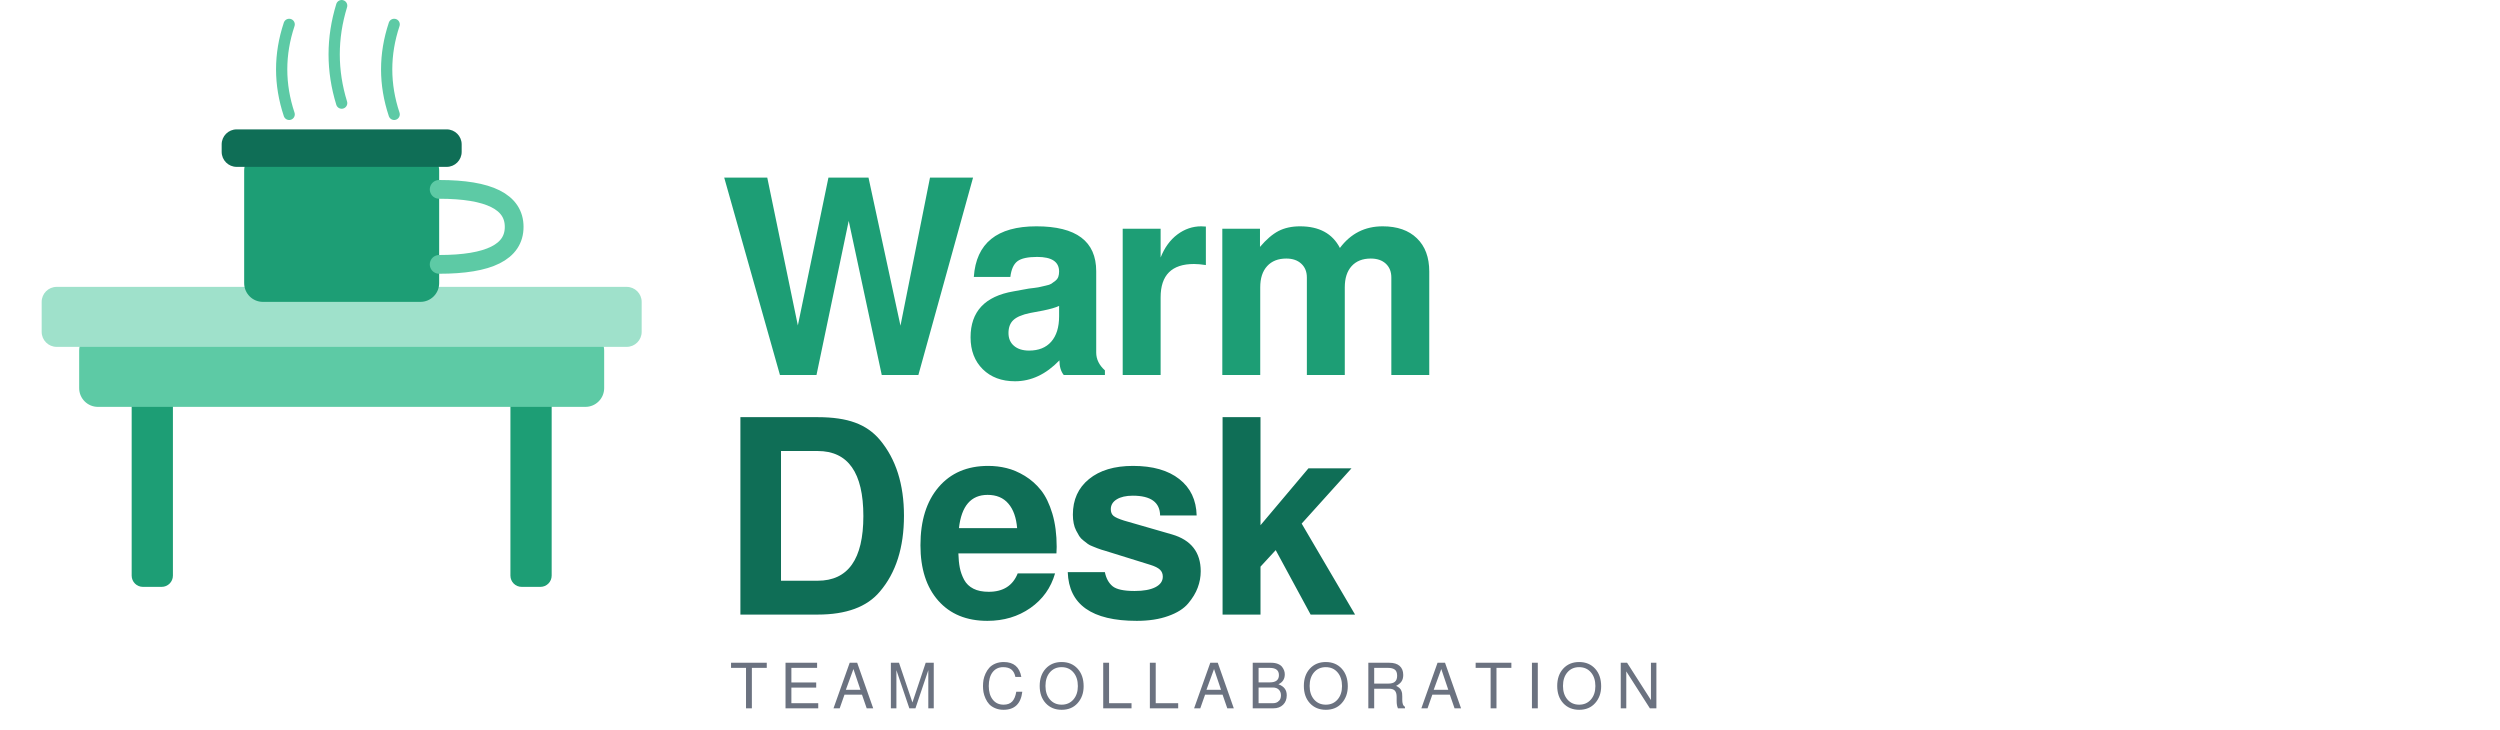
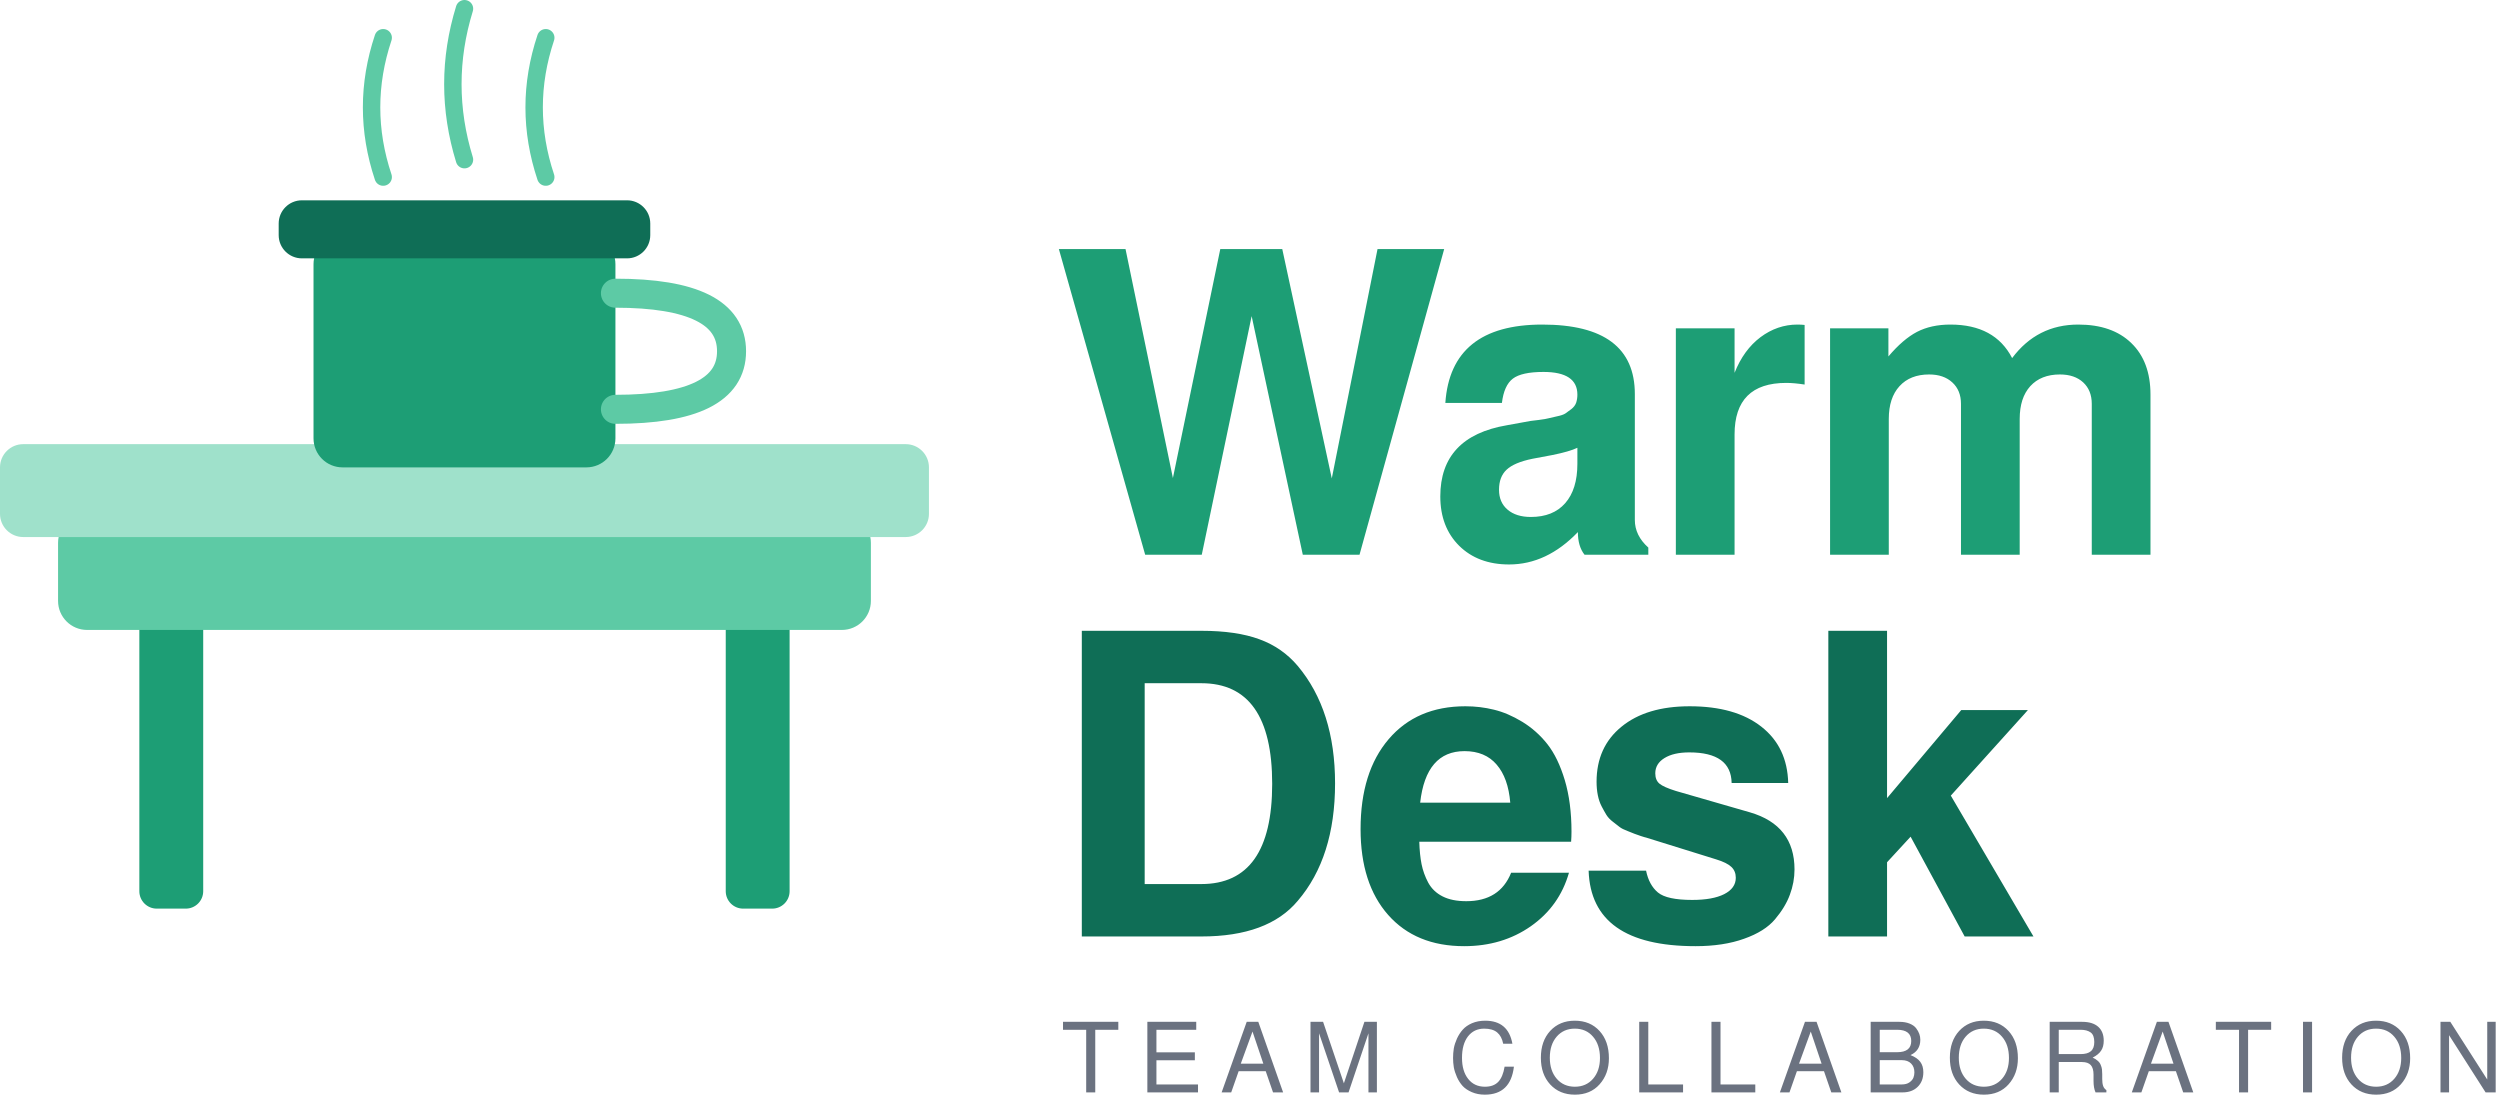
- <svg xmlns="http://www.w3.org/2000/svg" width="480" height="140" viewBox="0 0 480 140">
-   <defs>
-     <style>
+ <svg xmlns="http://www.w3.org/2000/svg" width="310.028" height="136.276" viewBox="0 0 310.028 136.276" version="1.1" id="svg11">
+   <defs id="defs1">
+     <style id="style1">
      .desk-top { fill: #9FE1CB; }
      .desk-body { fill: #5DCAA5; }
      .desk-leg { fill: #1D9E75; }
      .steam { stroke: #5DCAA5; }
      .cup-body { fill: #1D9E75; }
      .cup-rim { fill: #0F6E56; }
      .cup-handle { stroke: #5DCAA5; }
    </style>
  </defs>
-   <g transform="translate(8, 0) scale(0.72)">
-     <rect class="desk-leg" x="24" y="104.5" width="11" height="52" rx="3" />
-     <rect class="desk-leg" x="125" y="104.5" width="11" height="52" rx="3" />
-     <rect class="desk-body" x="10" y="88.5" width="140" height="20" rx="5" />
-     <rect class="desk-top" x="0" y="76.5" width="160" height="16" rx="4" />
-     <rect class="cup-body" x="54" y="40.5" width="52" height="40" rx="5" />
-     <rect class="cup-rim" x="48" y="34.5" width="64" height="10" rx="4" />
-     <path d="m 106,50.5 q 20,0 20,10 0,10 -20,10" fill="none" class="cup-handle" stroke-width="5" stroke-linecap="round" />
-     <path class="steam" d="m 66,30.5 q -4,-12 0,-24" fill="none" stroke-width="3" stroke-linecap="round" />
-     <path class="steam" d="m 80,27.5 q -4,-13 0,-26" fill="none" stroke-width="3" stroke-linecap="round" />
-     <path class="steam" d="m 94,30.5 q -4,-12 0,-24" fill="none" stroke-width="3" stroke-linecap="round" />
+   <g transform="scale(0.72)" id="g9">
+     <rect class="desk-leg" x="24" y="104.5" width="11" height="52" rx="3" id="rect1" />
+     <rect class="desk-leg" x="125" y="104.5" width="11" height="52" rx="3" id="rect2" />
+     <rect class="desk-body" x="10" y="88.5" width="140" height="20" rx="5" id="rect3" />
+     <rect class="desk-top" x="0" y="76.5" width="160" height="16" rx="4" id="rect4" />
+     <rect class="cup-body" x="54" y="40.5" width="52" height="40" rx="5" id="rect5" />
+     <rect class="cup-rim" x="48" y="34.5" width="64" height="10" rx="4" id="rect6" />
+     <path d="m 106,50.5 q 20,0 20,10 0,10 -20,10" fill="none" class="cup-handle" stroke-width="5" stroke-linecap="round" id="path6" />
+     <path class="steam" d="m 66,30.5 q -4,-12 0,-24" fill="none" stroke-width="3" stroke-linecap="round" id="path7" />
+     <path class="steam" d="m 80,27.5 q -4,-13 0,-26" fill="none" stroke-width="3" stroke-linecap="round" id="path8" />
+     <path class="steam" d="m 94,30.5 q -4,-12 0,-24" fill="none" stroke-width="3" stroke-linecap="round" id="path9" />
  </g>
-   <text x="138" y="72" font-family="FreeSans, 'Liberation Sans', Arial, Helvetica, sans-serif" font-size="52" font-weight="600" fill="#1D9E75" letter-spacing="-1">Warm</text>
-   <text x="138" y="118" font-family="FreeSans, 'Liberation Sans', Arial, Helvetica, sans-serif" font-size="52" font-weight="600" fill="#0F6E56" letter-spacing="-1">Desk</text>
-   <text x="140" y="136" font-family="FreeSans, 'Liberation Sans', Arial, Helvetica, sans-serif" font-size="12" font-weight="400" fill="#6B7280" letter-spacing="2.5">TEAM COLLABORATION</text>
+   <text x="130.267" y="68.796" font-family="FreeSans, 'Liberation Sans', Arial, Helvetica, sans-serif" font-size="52px" font-weight="600" fill="#1d9e75" letter-spacing="-1" id="text9">Warm</text>
+   <text x="130" y="116.131" font-family="FreeSans, 'Liberation Sans', Arial, Helvetica, sans-serif" font-size="52px" font-weight="600" fill="#0f6e56" letter-spacing="-1" id="text10">Desk</text>
+   <text x="131.466" y="135.466" font-family="FreeSans, 'Liberation Sans', Arial, Helvetica, sans-serif" font-size="12px" font-weight="400" fill="#6b7280" letter-spacing="2.5" id="text11">TEAM COLLABORATION</text>
</svg>
